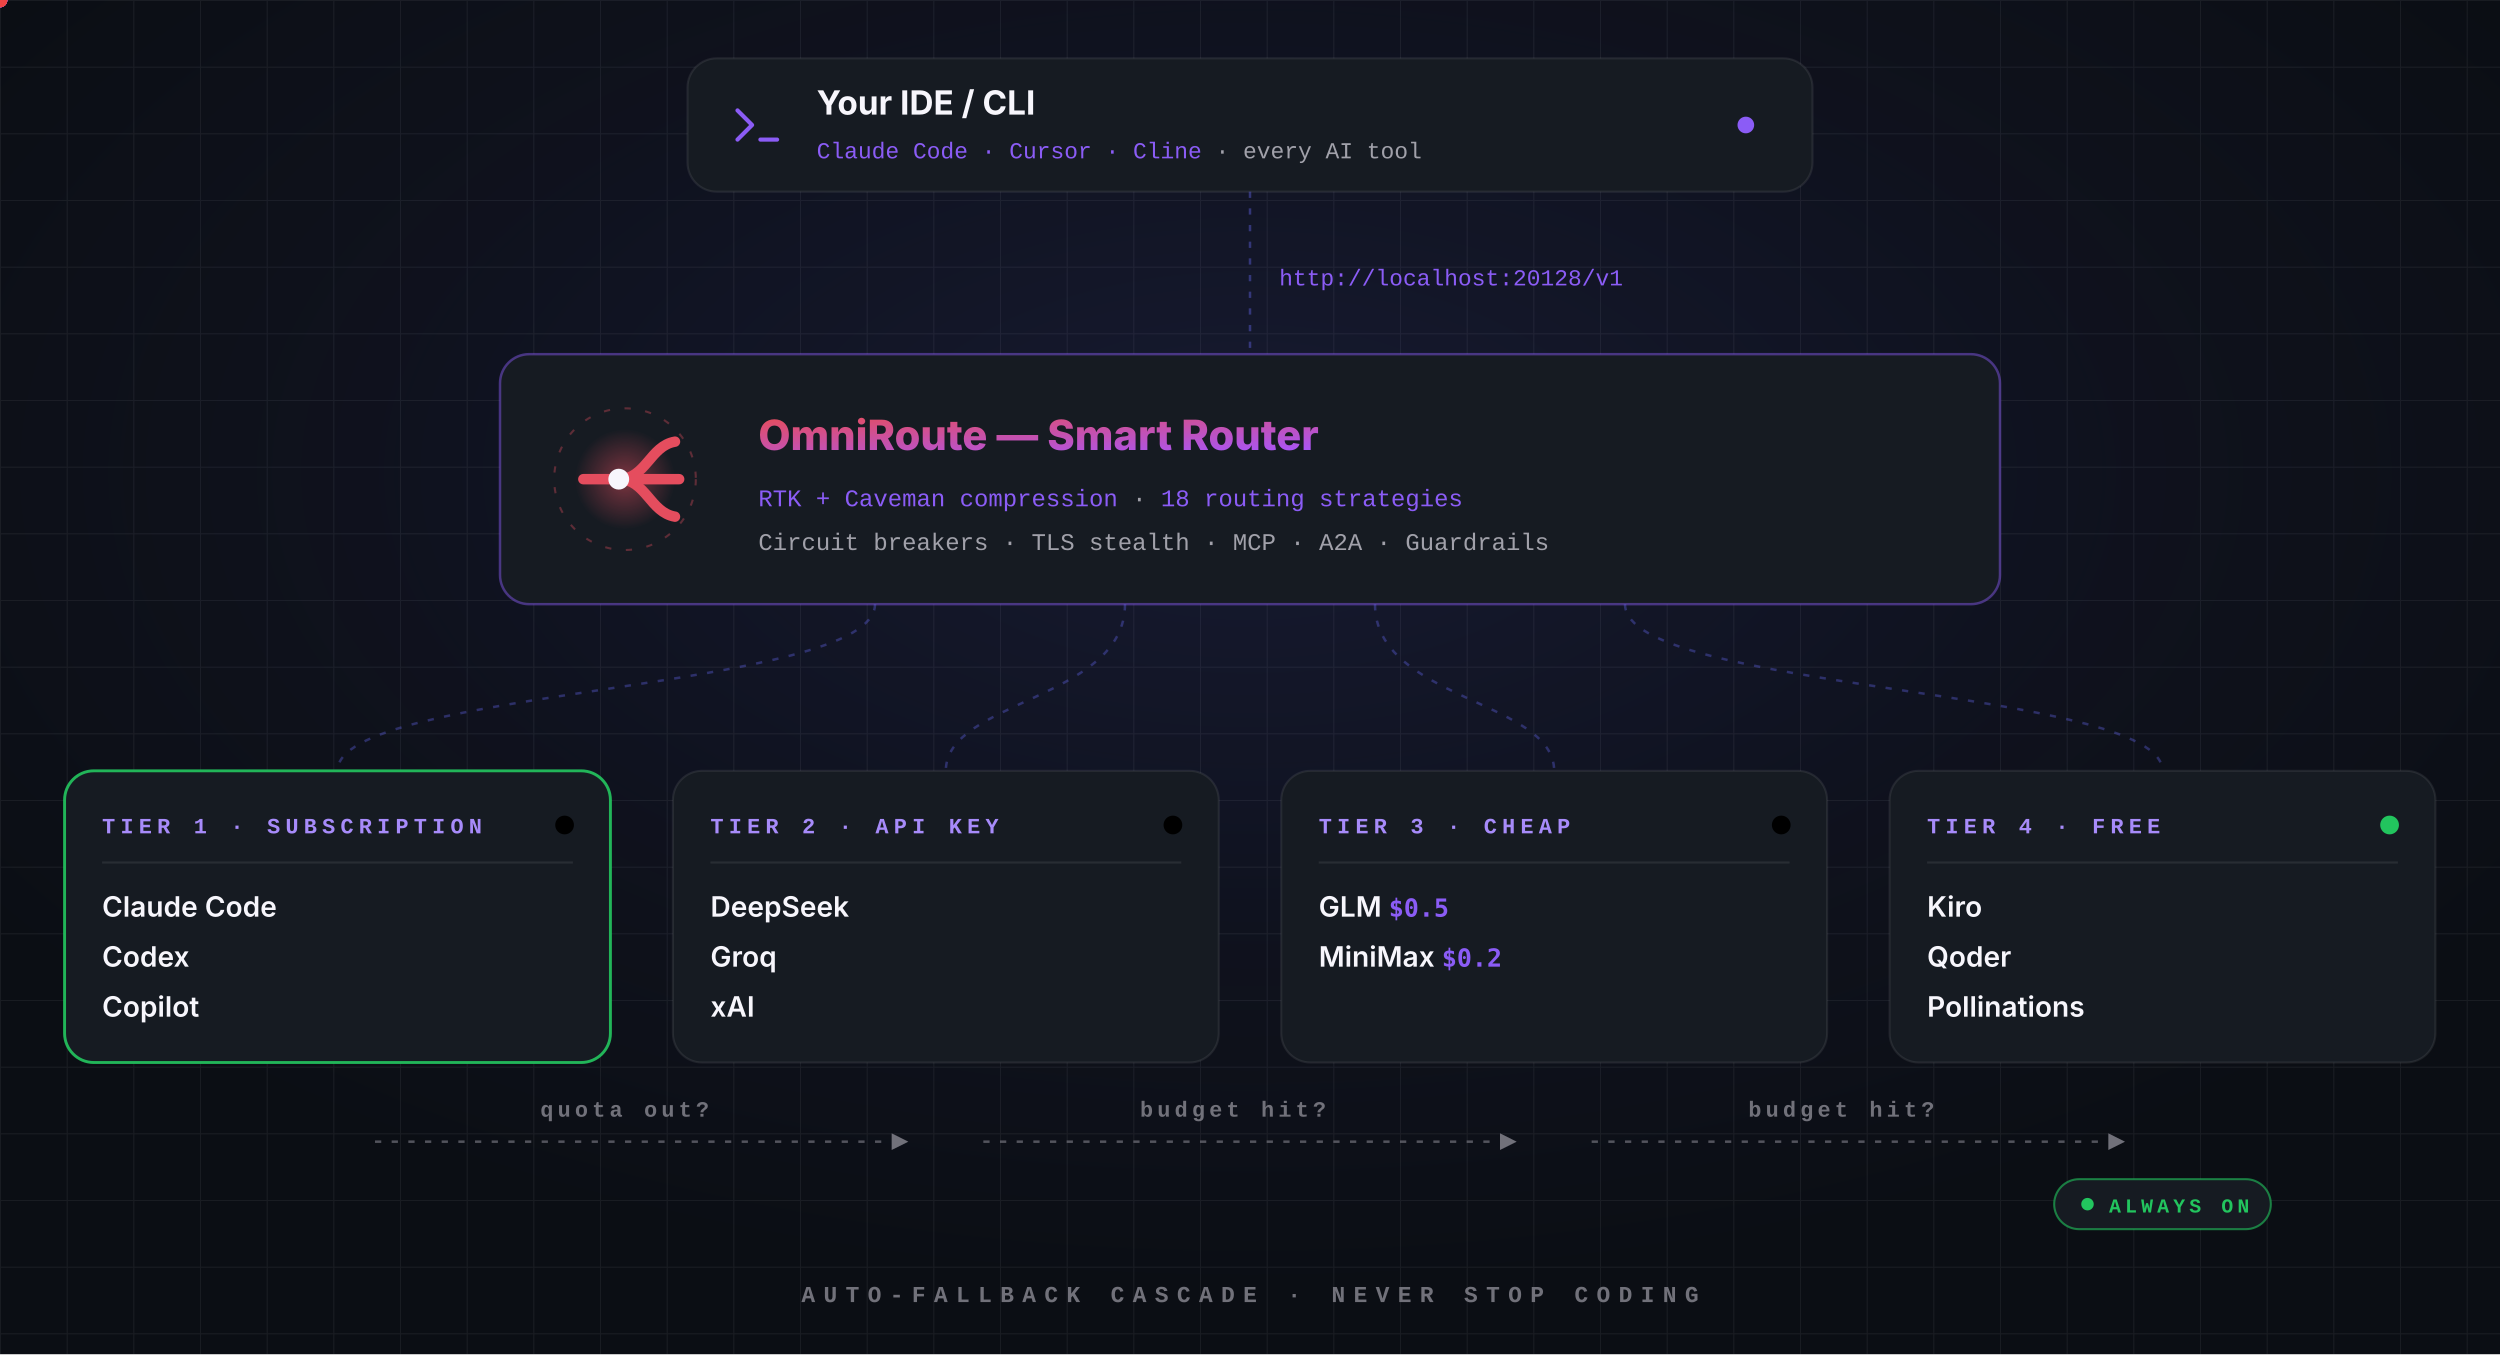
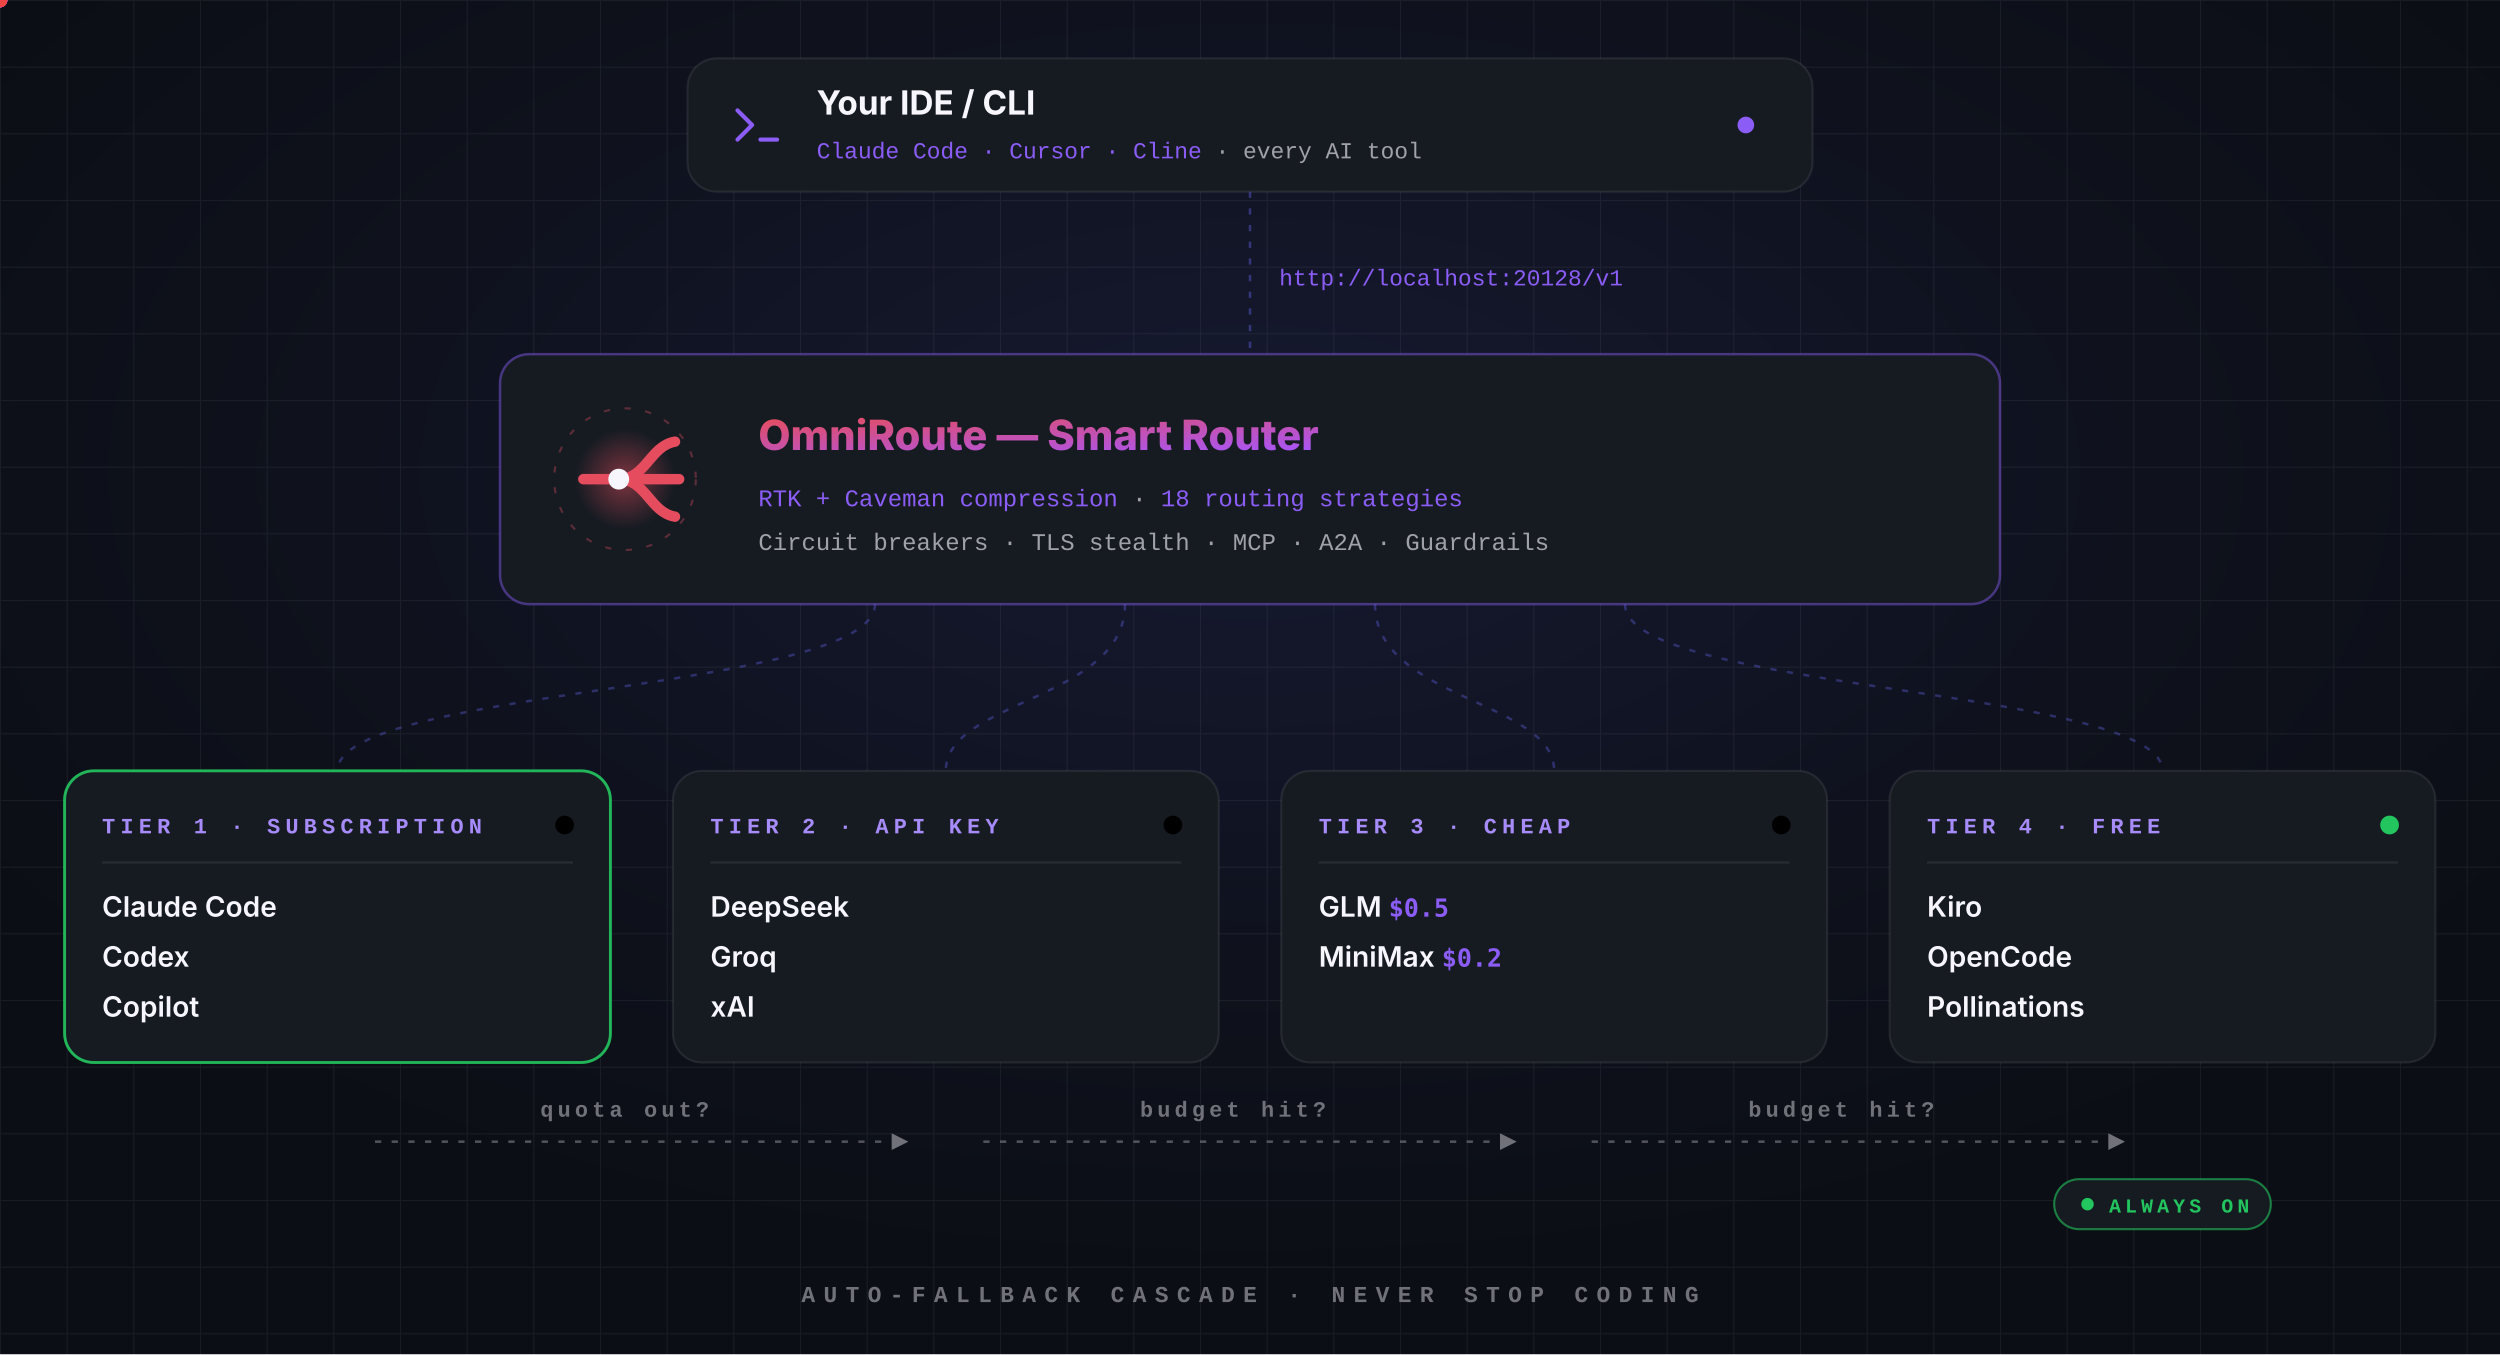
<svg xmlns="http://www.w3.org/2000/svg" viewBox="0 0 1200 650" role="img" aria-label="OmniRoute request flow — auto-fallback cascade across 4 provider tiers">
  <defs>
    <radialGradient id="hubGlow" cx="50%" cy="50%" r="50%">
      <stop offset="0%" stop-color="#e54d5e" stop-opacity="0.5" />
      <stop offset="100%" stop-color="#e54d5e" stop-opacity="0" />
    </radialGradient>
    <radialGradient id="bgGlow" cx="50%" cy="35%" r="60%">
      <stop offset="0%" stop-color="#6366f1" stop-opacity="0.13" />
      <stop offset="60%" stop-color="#6366f1" stop-opacity="0.04" />
      <stop offset="100%" stop-color="#6366f1" stop-opacity="0" />
    </radialGradient>
    <linearGradient id="cardGrad" x1="0" x2="0" y1="0" y2="1">
      <stop offset="0%" stop-color="#161b22" stop-opacity="1" />
      <stop offset="100%" stop-color="#161b22" stop-opacity="1" />
    </linearGradient>
    <path id="pIn" d="M 600,92 L 600,170" />
    <path id="pT1" d="M 420,290 C 420,332 162,330 162,370" />
    <path id="pT2" d="M 540,290 C 540,336 454,336 454,370" />
    <path id="pT3" d="M 660,290 C 660,336 746,336 746,370" />
    <path id="pT4" d="M 780,290 C 780,332 1038,330 1038,370" />
    <path id="pC1" d="M 180,548 L 428,548" />
    <path id="pC2" d="M 472,548 L 720,548" />
    <path id="pC3" d="M 764,548 L 1012,548" />
    <linearGradient id="gradBrand" x1="0" y1="0" x2="1" y2="1">
      <stop offset="0%" stop-color="#e54d5e" />
      <stop offset="100%" stop-color="#a855f7" />
    </linearGradient>
    <pattern id="gridPaper" width="32" height="32" patternUnits="userSpaceOnUse">
      <path d="M 32 0 L 0 0 0 32" fill="none" stroke="#ffffff" stroke-opacity="0.06" stroke-width="1" />
    </pattern>
  </defs>
  <rect width="1200" height="650" fill="#0b0e14" />
  <rect width="1200" height="650" fill="url(#gridPaper)" />
  <rect width="1200" height="650" fill="url(#bgGlow)" />
  <rect x="330" y="28" width="540" height="64" rx="14" fill="url(#cardGrad)" stroke="#ffffff" stroke-opacity="0.08" stroke-width="1" />
  <g transform="translate(362, 60)" stroke="#8b5cf6" stroke-width="2" stroke-linecap="round" stroke-linejoin="round" fill="none">
    <path d="M -8 -7 L -1 0 L -8 7" />
    <line x1="3" y1="7" x2="11" y2="7" />
  </g>
  <text x="392" y="55" font-family="Inter, 'Segoe UI', Arial, Helvetica, system-ui, sans-serif" font-size="16" font-weight="700" fill="#F7F6FC">Your IDE / CLI</text>
  <text x="392" y="76" font-family="Consolas, 'Courier New', monospace" font-size="11" fill="#a1a1aa">
    <tspan fill="#8b5cf6">Claude Code · Cursor · Cline</tspan> · every AI tool</text>
  <circle cx="838" cy="60" r="4" fill="#8b5cf6">
    <animate attributeName="opacity" values="1;0.4;1" dur="2.5s" repeatCount="indefinite" />
  </circle>
  <use href="#pIn" stroke="#6366f1" stroke-width="1.2" stroke-dasharray="3 5" opacity="0.4" />
  <text x="614" y="137" font-family="Consolas, 'Courier New', monospace" font-size="11" fill="#8b5cf6">http://localhost:20128/v1</text>
  <g fill="#a78bfa">
    <circle r="3.2">
      <animateMotion dur="1.6s" repeatCount="indefinite" begin="0s">
        <mpath href="#pIn" />
      </animateMotion>
      <animate attributeName="opacity" values="0;1;1;0" dur="1.6s" begin="0s" repeatCount="indefinite" />
    </circle>
    <circle r="3.2">
      <animateMotion dur="1.6s" repeatCount="indefinite" begin="0.55s">
        <mpath href="#pIn" />
      </animateMotion>
      <animate attributeName="opacity" values="0;1;1;0" dur="1.6s" begin="0.55s" repeatCount="indefinite" />
    </circle>
    <circle r="3.2">
      <animateMotion dur="1.6s" repeatCount="indefinite" begin="1.1s">
        <mpath href="#pIn" />
      </animateMotion>
      <animate attributeName="opacity" values="0;1;1;0" dur="1.6s" begin="1.1s" repeatCount="indefinite" />
    </circle>
  </g>
  <rect x="240" y="170" width="720" height="120" rx="14" fill="url(#cardGrad)" stroke="#8b5cf6" stroke-width="1.2" stroke-opacity="0.45" />
  <g transform="translate(258, 188)">
    <circle cx="42" cy="42" r="34" fill="none" stroke="#e54d5e" stroke-width="1" opacity="0.35" stroke-dasharray="3 7">
      <animateTransform attributeName="transform" type="rotate" from="0 42 42" to="360 42 42" dur="30s" repeatCount="indefinite" />
    </circle>
    <circle cx="42" cy="42" r="24" fill="url(#hubGlow)">
      <animate attributeName="r" values="22;30;22" dur="3.2s" repeatCount="indefinite" />
    </circle>
    <g stroke="#e54d5e" stroke-width="5" stroke-linecap="round" fill="none">
      <line x1="22" y1="42" x2="38" y2="42" />
      <path d="M 39 42 C 52 42, 54 26, 66 24" />
      <path d="M 39 42 C 54 42, 56 42, 68 42" />
      <path d="M 39 42 C 52 42, 54 58, 66 60" />
    </g>
    <circle cx="39" cy="42" r="5" fill="#f7f6fc">
      <animate attributeName="opacity" values="1;0.7;1" dur="1.8s" repeatCount="indefinite" />
    </circle>
  </g>
  <text x="364" y="216" font-family="Inter, 'Segoe UI', Arial, Helvetica, system-ui, sans-serif" font-size="20" font-weight="800" fill="url(#gradBrand)">OmniRoute — Smart Router</text>
  <text x="364" y="243" font-family="Consolas, 'Courier New', monospace" font-size="11.5" fill="#a1a1aa">
    <tspan fill="#8b5cf6">RTK + Caveman compression</tspan> · <tspan fill="#8b5cf6">18 routing strategies</tspan>
  </text>
  <text x="364" y="264" font-family="Consolas, 'Courier New', monospace" font-size="11.5" fill="#a1a1aa">Circuit breakers · TLS stealth · MCP · A2A · Guardrails</text>
  <g stroke="#6366f1" stroke-width="1.2" fill="none" stroke-dasharray="3 5" opacity="0.35">
    <use href="#pT1" />
    <use href="#pT2" />
    <use href="#pT3" />
    <use href="#pT4" />
  </g>
  <g fill="#8b5cf6">
    <g>
      <animate attributeName="opacity" values="1;1;0;0;1" keyTimes="0;0.23;0.27;0.96;1" dur="16s" repeatCount="indefinite" />
      <circle r="3.5">
        <animateMotion dur="1.4s" repeatCount="indefinite" begin="0s">
          <mpath href="#pT1" />
        </animateMotion>
        <animate attributeName="opacity" values="0;1;1;0" dur="1.4s" begin="0s" repeatCount="indefinite" />
      </circle>
      <circle r="3.5">
        <animateMotion dur="1.4s" repeatCount="indefinite" begin="0.7s">
          <mpath href="#pT1" />
        </animateMotion>
        <animate attributeName="opacity" values="0;1;1;0" dur="1.4s" begin="0.7s" repeatCount="indefinite" />
      </circle>
    </g>
    <g>
      <animate attributeName="opacity" values="0;0;1;1;0;0" keyTimes="0;0.24;0.28;0.48;0.52;1" dur="16s" repeatCount="indefinite" />
      <circle r="3.5">
        <animateMotion dur="1.4s" repeatCount="indefinite" begin="0s">
          <mpath href="#pT2" />
        </animateMotion>
        <animate attributeName="opacity" values="0;1;1;0" dur="1.4s" begin="0s" repeatCount="indefinite" />
      </circle>
      <circle r="3.5">
        <animateMotion dur="1.4s" repeatCount="indefinite" begin="0.7s">
          <mpath href="#pT2" />
        </animateMotion>
        <animate attributeName="opacity" values="0;1;1;0" dur="1.4s" begin="0.7s" repeatCount="indefinite" />
      </circle>
    </g>
    <g>
      <animate attributeName="opacity" values="0;0;1;1;0;0" keyTimes="0;0.49;0.53;0.73;0.77;1" dur="16s" repeatCount="indefinite" />
      <circle r="3.5">
        <animateMotion dur="1.4s" repeatCount="indefinite" begin="0s">
          <mpath href="#pT3" />
        </animateMotion>
        <animate attributeName="opacity" values="0;1;1;0" dur="1.4s" begin="0s" repeatCount="indefinite" />
      </circle>
      <circle r="3.5">
        <animateMotion dur="1.4s" repeatCount="indefinite" begin="0.7s">
          <mpath href="#pT3" />
        </animateMotion>
        <animate attributeName="opacity" values="0;1;1;0" dur="1.4s" begin="0.7s" repeatCount="indefinite" />
      </circle>
    </g>
    <g>
      <animate attributeName="opacity" values="0;0;1;1;0" keyTimes="0;0.74;0.78;0.985;1" dur="16s" repeatCount="indefinite" />
      <circle r="3.5">
        <animateMotion dur="1.4s" repeatCount="indefinite" begin="0s">
          <mpath href="#pT4" />
        </animateMotion>
        <animate attributeName="opacity" values="0;1;1;0" dur="1.4s" begin="0s" repeatCount="indefinite" />
      </circle>
      <circle r="3.5">
        <animateMotion dur="1.4s" repeatCount="indefinite" begin="0.7s">
          <mpath href="#pT4" />
        </animateMotion>
        <animate attributeName="opacity" values="0;1;1;0" dur="1.4s" begin="0.7s" repeatCount="indefinite" />
      </circle>
    </g>
  </g>
  <g transform="translate(31, 370)">
    <rect width="262" height="140" rx="14" fill="url(#cardGrad)" stroke="#ffffff" stroke-opacity="0.08" stroke-width="1" />
    <rect width="262" height="140" rx="14" fill="none" stroke="#22c55e" stroke-width="1.4" stroke-opacity="0.9">
      <animate attributeName="stroke-opacity" values="0.9;0.9;0;0;0.9" keyTimes="0;0.23;0.27;0.96;1" dur="16s" repeatCount="indefinite" />
    </rect>
    <text x="18" y="30" font-family="Consolas, 'Courier New', monospace" font-size="10.5" letter-spacing="2.5" font-weight="700" fill="#a78bfa">TIER 1 · SUBSCRIPTION</text>
    <circle cx="240" cy="26" r="4.5">
      <animate attributeName="fill" values="#22c55e;#22c55e;#ef4444;#ef4444;#22c55e" keyTimes="0;0.23;0.28;0.985;1" dur="16s" repeatCount="indefinite" />
      <animate attributeName="opacity" values="1;0.45;1" dur="1.8s" repeatCount="indefinite" />
    </circle>
    <line x1="18" y1="44" x2="244" y2="44" stroke="#ffffff" stroke-opacity="0.08" stroke-width="1" />
    <g font-family="Inter, 'Segoe UI', Arial, Helvetica, system-ui, sans-serif" font-size="13.5" font-weight="600" fill="#F7F6FC">
      <text x="18" y="70">Claude Code</text>
      <text x="18" y="94">Codex</text>
      <text x="18" y="118">Copilot</text>
    </g>
  </g>
  <g transform="translate(323, 370)">
    <rect width="262" height="140" rx="14" fill="url(#cardGrad)" stroke="#ffffff" stroke-opacity="0.08" stroke-width="1" />
    <rect width="262" height="140" rx="14" fill="none" stroke="#22c55e" stroke-width="1.4" stroke-opacity="0">
      <animate attributeName="stroke-opacity" values="0;0;0.9;0.9;0;0" keyTimes="0;0.24;0.28;0.48;0.52;1" dur="16s" repeatCount="indefinite" />
    </rect>
    <text x="18" y="30" font-family="Consolas, 'Courier New', monospace" font-size="10.5" letter-spacing="2.5" font-weight="700" fill="#a78bfa">TIER 2 · API KEY</text>
    <circle cx="240" cy="26" r="4.5">
      <animate attributeName="fill" values="#71717a;#71717a;#22c55e;#22c55e;#ef4444;#ef4444;#71717a" keyTimes="0;0.24;0.28;0.48;0.53;0.985;1" dur="16s" repeatCount="indefinite" />
      <animate attributeName="opacity" values="1;0.5;1" dur="1.8s" repeatCount="indefinite" />
    </circle>
    <line x1="18" y1="44" x2="244" y2="44" stroke="#ffffff" stroke-opacity="0.08" stroke-width="1" />
    <g font-family="Inter, 'Segoe UI', Arial, Helvetica, system-ui, sans-serif" font-size="13.5" font-weight="600" fill="#F7F6FC">
      <text x="18" y="70">DeepSeek</text>
      <text x="18" y="94">Groq</text>
      <text x="18" y="118">xAI</text>
    </g>
  </g>
  <g transform="translate(615, 370)">
    <rect width="262" height="140" rx="14" fill="url(#cardGrad)" stroke="#ffffff" stroke-opacity="0.08" stroke-width="1" />
    <rect width="262" height="140" rx="14" fill="none" stroke="#22c55e" stroke-width="1.4" stroke-opacity="0">
      <animate attributeName="stroke-opacity" values="0;0;0.9;0.9;0;0" keyTimes="0;0.49;0.53;0.73;0.77;1" dur="16s" repeatCount="indefinite" />
    </rect>
    <text x="18" y="30" font-family="Consolas, 'Courier New', monospace" font-size="10.5" letter-spacing="2.5" font-weight="700" fill="#a78bfa">TIER 3 · CHEAP</text>
    <circle cx="240" cy="26" r="4.5">
      <animate attributeName="fill" values="#71717a;#71717a;#22c55e;#22c55e;#ef4444;#ef4444;#71717a" keyTimes="0;0.49;0.53;0.73;0.78;0.985;1" dur="16s" repeatCount="indefinite" />
      <animate attributeName="opacity" values="1;0.5;1" dur="1.8s" repeatCount="indefinite" />
    </circle>
    <line x1="18" y1="44" x2="244" y2="44" stroke="#ffffff" stroke-opacity="0.08" stroke-width="1" />
    <g font-family="Inter, 'Segoe UI', Arial, Helvetica, system-ui, sans-serif" font-size="13.5" font-weight="600" fill="#F7F6FC">
      <text x="18" y="70">GLM <tspan font-family="Consolas, monospace" font-size="12" fill="#8b5cf6">$0.5</tspan>
      </text>
      <text x="18" y="94">MiniMax <tspan font-family="Consolas, monospace" font-size="12" fill="#8b5cf6">$0.2</tspan>
      </text>
    </g>
  </g>
  <g transform="translate(907, 370)">
    <rect width="262" height="140" rx="14" fill="url(#cardGrad)" stroke="#ffffff" stroke-opacity="0.08" stroke-width="1" />
    <rect width="262" height="140" rx="14" fill="none" stroke="#22c55e" stroke-width="1.4" stroke-opacity="0">
      <animate attributeName="stroke-opacity" values="0;0;0.9;0.9;0" keyTimes="0;0.74;0.78;0.985;1" dur="16s" repeatCount="indefinite" />
    </rect>
    <text x="18" y="30" font-family="Consolas, 'Courier New', monospace" font-size="10.5" letter-spacing="2.5" font-weight="700" fill="#a78bfa">TIER 4 · FREE</text>
    <circle cx="240" cy="26" r="4.5" fill="#22c55e">
      <animate attributeName="opacity" values="1;0.45;1" dur="1.8s" repeatCount="indefinite" />
    </circle>
    <line x1="18" y1="44" x2="244" y2="44" stroke="#ffffff" stroke-opacity="0.08" stroke-width="1" />
    <g font-family="Inter, 'Segoe UI', Arial, Helvetica, system-ui, sans-serif" font-size="13.5" font-weight="600" fill="#F7F6FC">
      <text x="18" y="70">Kiro</text>
-       <text x="18" y="94">Qoder</text>
+       <text x="18" y="94">OpenCode</text>
      <text x="18" y="118">Pollinations</text>
    </g>
  </g>
  <g stroke="#71717a" stroke-width="1.2" fill="none" stroke-dasharray="3 5" opacity="0.7">
    <use href="#pC1" />
    <use href="#pC2" />
    <use href="#pC3" />
  </g>
  <polygon points="428,544 436,548 428,552" fill="#71717a" />
  <polygon points="720,544 728,548 720,552" fill="#71717a" />
  <polygon points="1012,544 1020,548 1012,552" fill="#71717a" />
  <text x="304" y="536" font-family="Consolas, 'Courier New', monospace" font-size="10.5" letter-spacing="2" font-weight="700" fill="#71717a" text-anchor="middle">
    quota out?
    <animate attributeName="fill" values="#71717a;#71717a;#ef4444;#ef4444;#71717a;#71717a" keyTimes="0;0.21;0.23;0.29;0.32;1" dur="16s" repeatCount="indefinite" />
  </text>
  <text x="596" y="536" font-family="Consolas, 'Courier New', monospace" font-size="10.5" letter-spacing="2" font-weight="700" fill="#71717a" text-anchor="middle">
    budget hit?
    <animate attributeName="fill" values="#71717a;#71717a;#ef4444;#ef4444;#71717a;#71717a" keyTimes="0;0.46;0.48;0.54;0.57;1" dur="16s" repeatCount="indefinite" />
  </text>
  <text x="888" y="536" font-family="Consolas, 'Courier New', monospace" font-size="10.5" letter-spacing="2" font-weight="700" fill="#71717a" text-anchor="middle">
    budget hit?
    <animate attributeName="fill" values="#71717a;#71717a;#ef4444;#ef4444;#71717a;#71717a" keyTimes="0;0.71;0.73;0.79;0.82;1" dur="16s" repeatCount="indefinite" />
  </text>
  <circle r="3.5" fill="#ef4444">
    <animateMotion dur="16s" repeatCount="indefinite" calcMode="linear" keyPoints="0;0;1;1" keyTimes="0;0.235;0.27;1">
      <mpath href="#pC1" />
    </animateMotion>
    <animate attributeName="opacity" values="0;0;1;1;0;0" keyTimes="0;0.235;0.245;0.265;0.275;1" dur="16s" repeatCount="indefinite" />
  </circle>
  <circle r="3.5" fill="#ef4444">
    <animateMotion dur="16s" repeatCount="indefinite" calcMode="linear" keyPoints="0;0;1;1" keyTimes="0;0.485;0.52;1">
      <mpath href="#pC2" />
    </animateMotion>
    <animate attributeName="opacity" values="0;0;1;1;0;0" keyTimes="0;0.485;0.495;0.515;0.525;1" dur="16s" repeatCount="indefinite" />
  </circle>
  <circle r="3.5" fill="#ef4444">
    <animateMotion dur="16s" repeatCount="indefinite" calcMode="linear" keyPoints="0;0;1;1" keyTimes="0;0.735;0.77;1">
      <mpath href="#pC3" />
    </animateMotion>
    <animate attributeName="opacity" values="0;0;1;1;0;0" keyTimes="0;0.735;0.745;0.765;0.775;1" dur="16s" repeatCount="indefinite" />
  </circle>
  <g transform="translate(986, 566)">
    <rect width="104" height="24" rx="12" fill="#161b22" stroke="#22c55e" stroke-width="1" stroke-opacity="0.6" />
    <circle cx="16" cy="12" r="3" fill="#22c55e">
      <animate attributeName="opacity" values="1;0.35;1" dur="1.6s" repeatCount="indefinite" />
    </circle>
    <text x="60" y="16" text-anchor="middle" font-family="Consolas, 'Courier New', monospace" font-size="9.5" letter-spacing="2" font-weight="700" fill="#22c55e">ALWAYS ON</text>
  </g>
  <text x="600" y="625" font-family="Consolas, 'Courier New', monospace" font-size="11" letter-spacing="4" font-weight="700" fill="#71717a" text-anchor="middle">AUTO-FALLBACK CASCADE · NEVER STOP CODING</text>
</svg>
